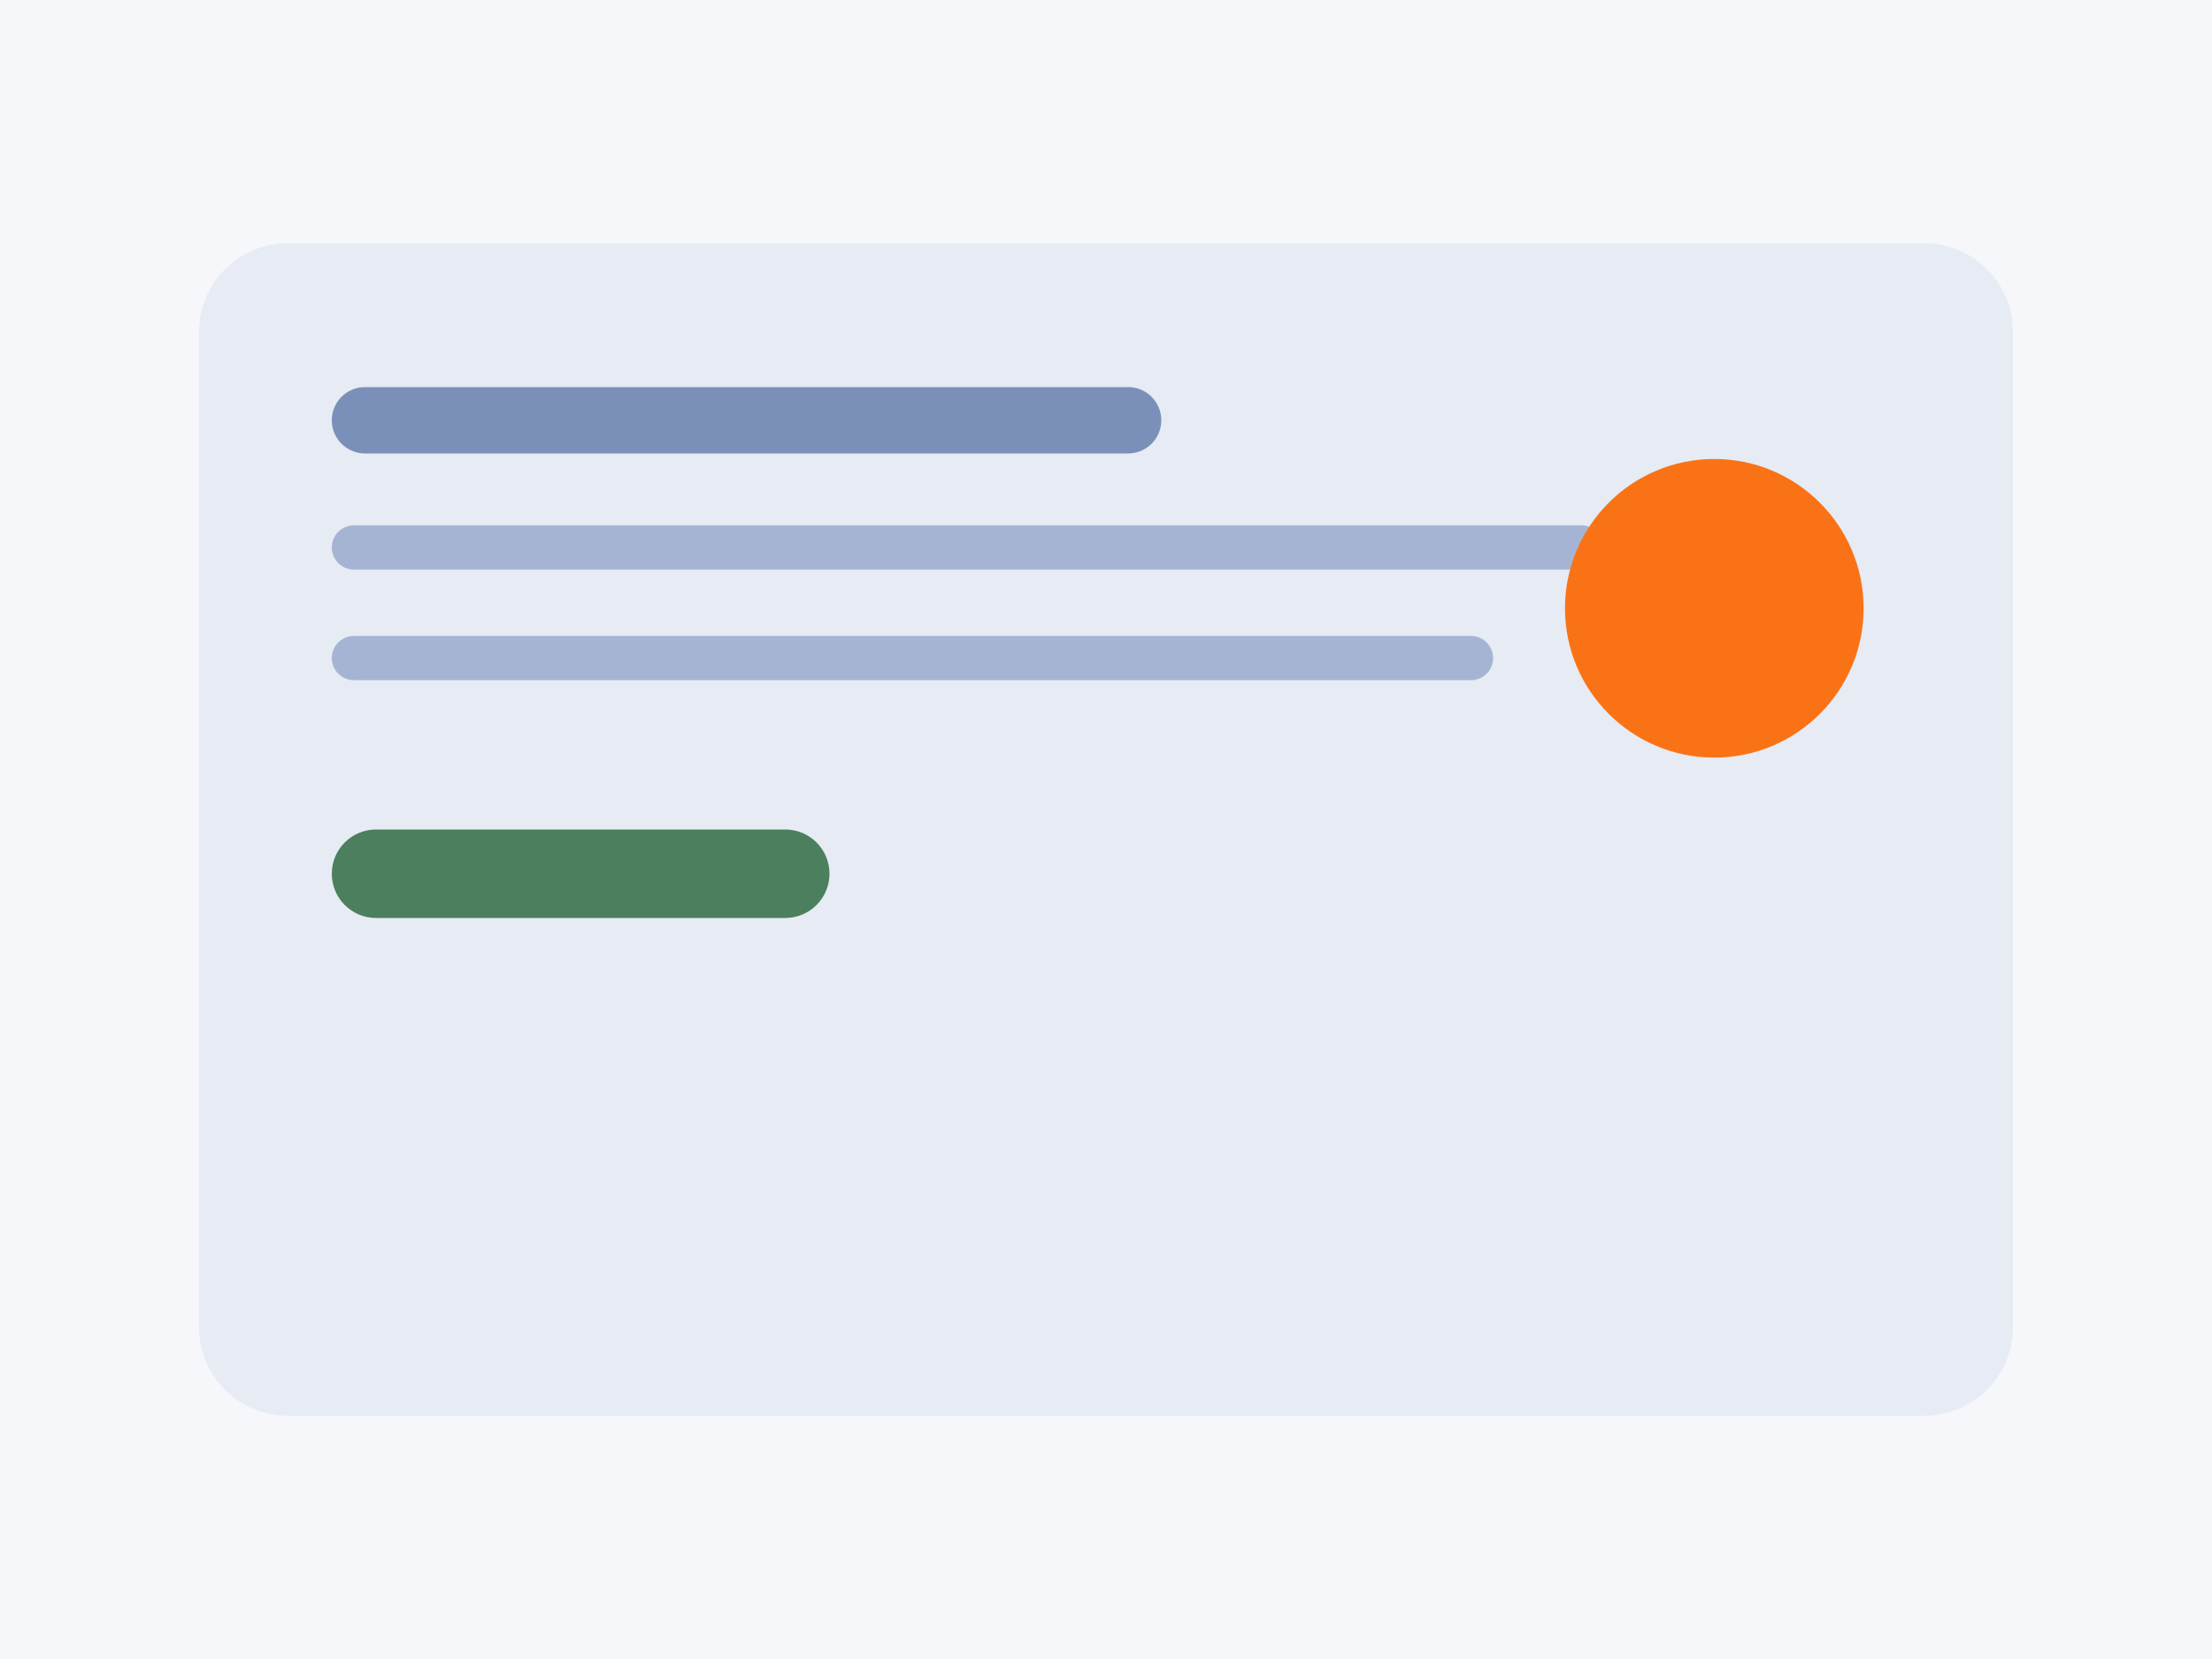
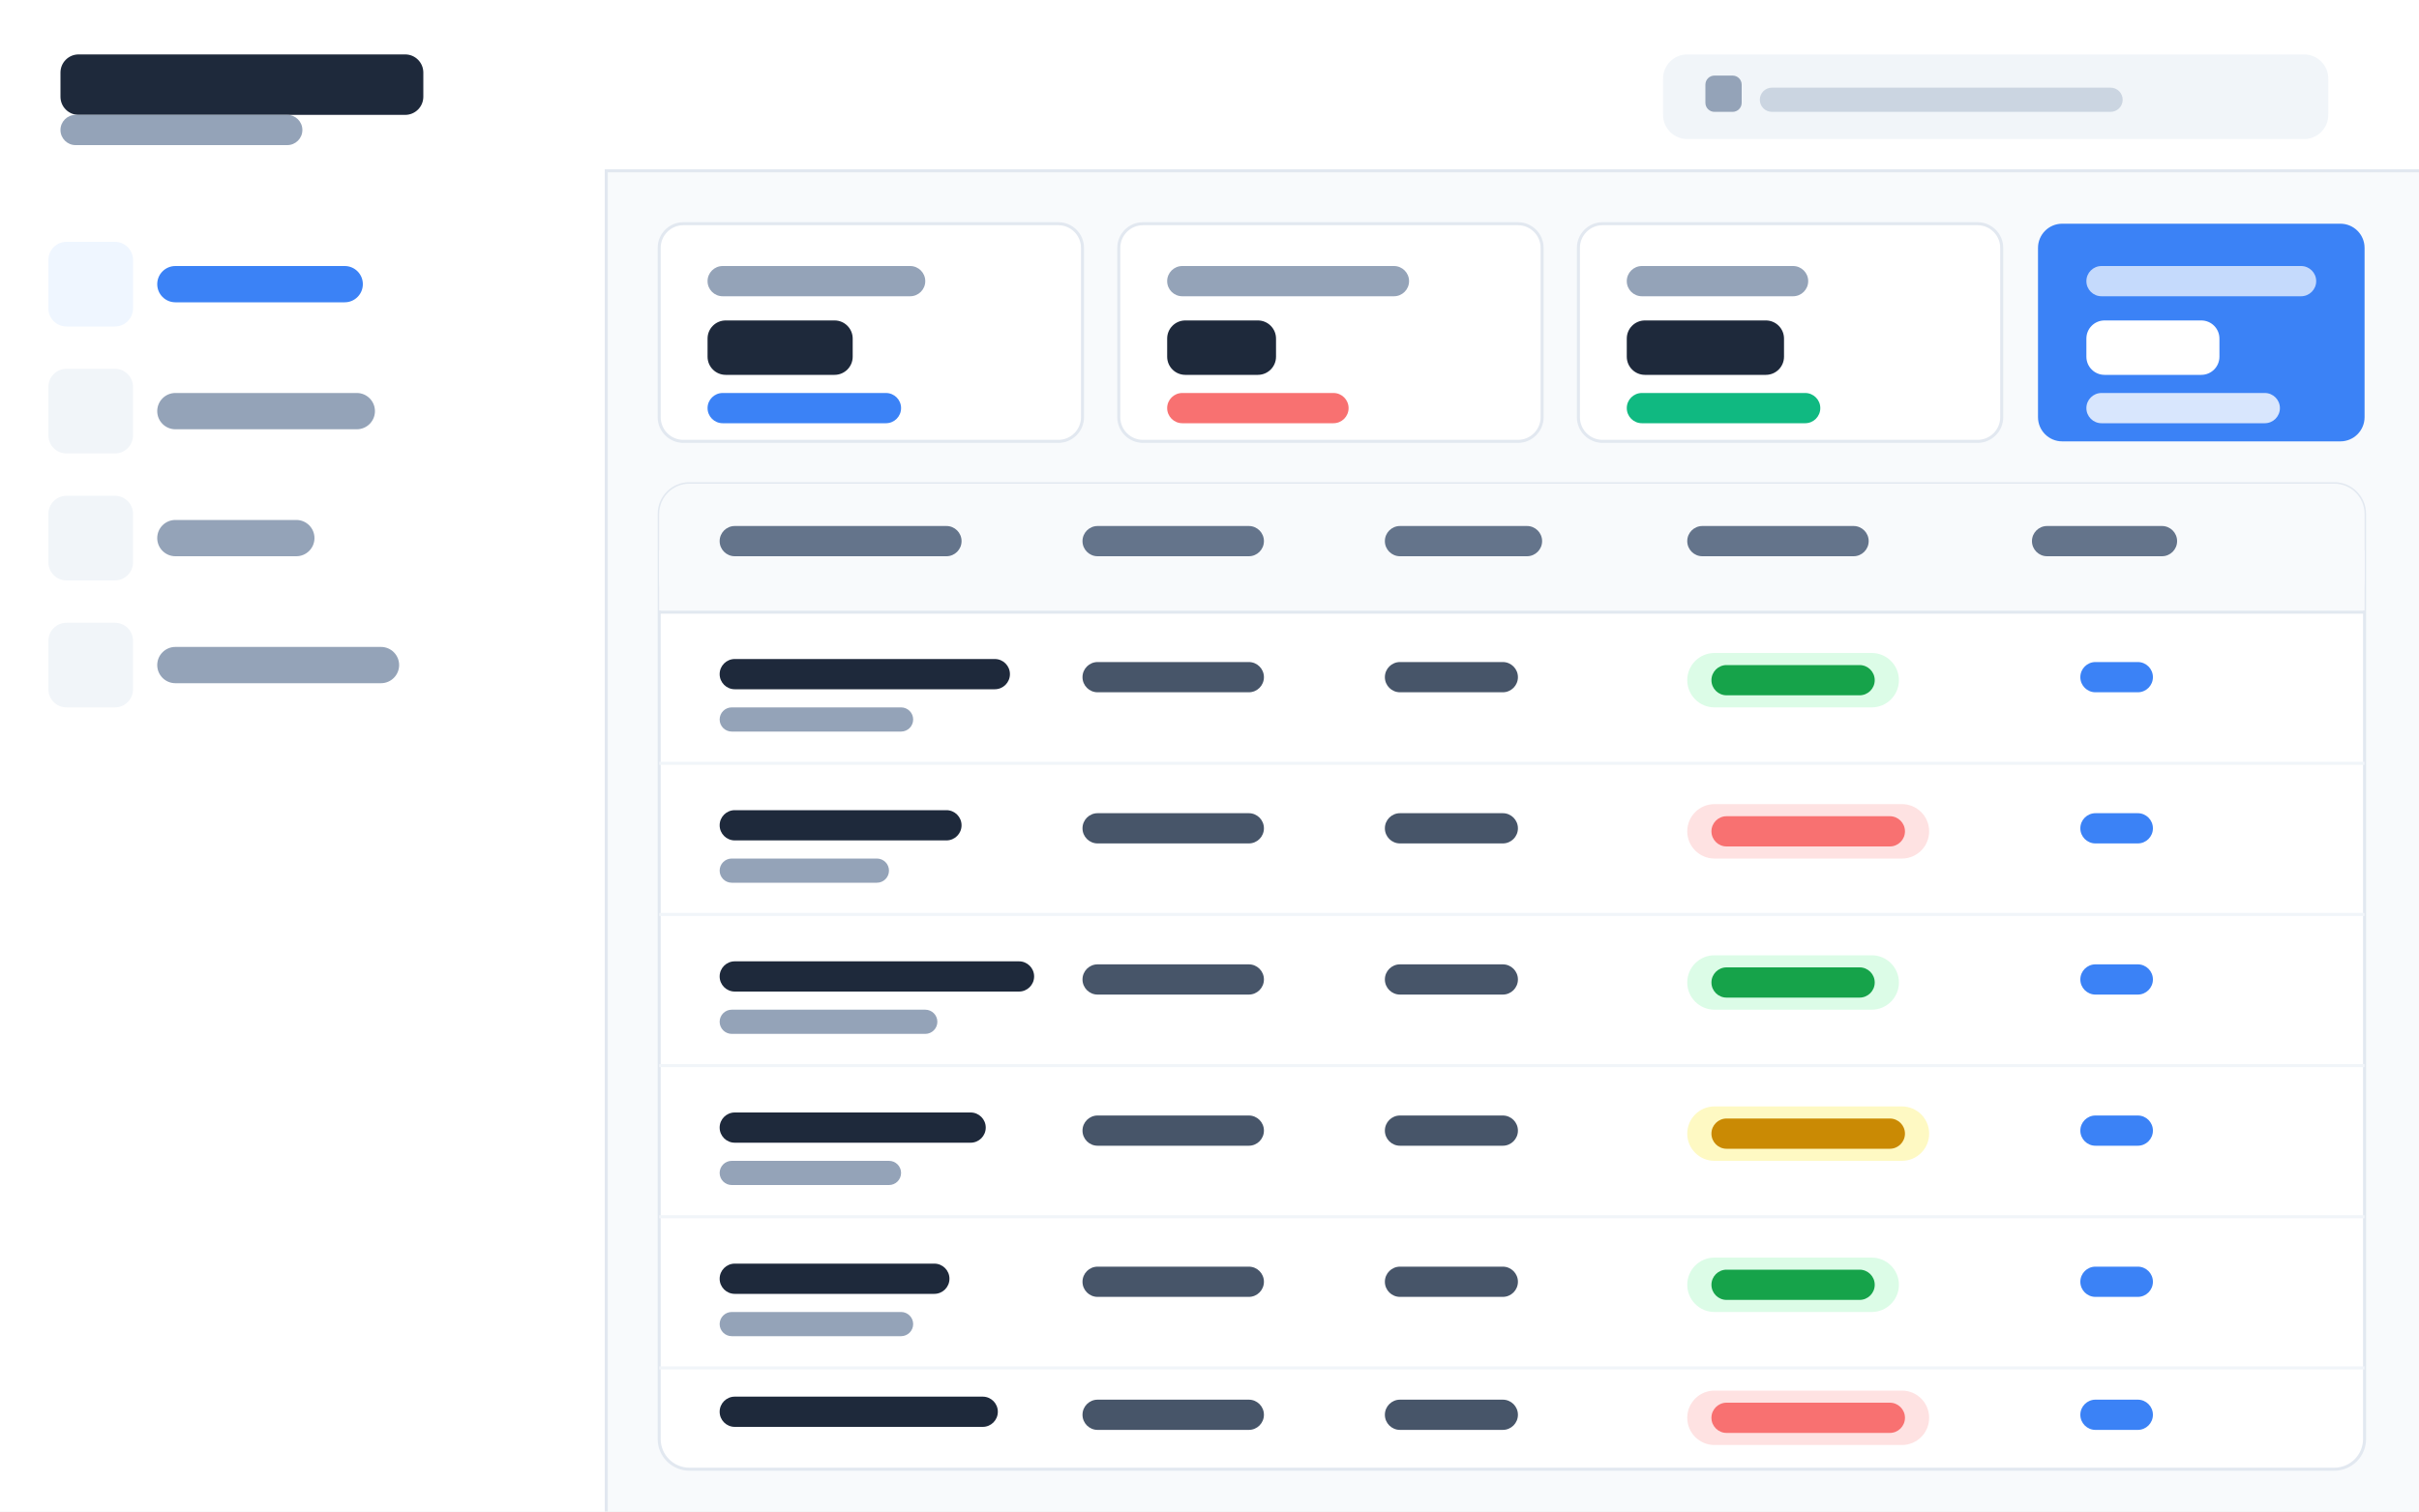
- <svg xmlns="http://www.w3.org/2000/svg" width="800" height="600" viewBox="0 0 800 600" fill="none">
-   <rect width="800" height="600" fill="#F5F7FB" />
-   <rect x="72" y="88" width="656" height="424" rx="32" fill="#E6EBF4" />
-   <rect x="120" y="140" width="300" height="24" rx="12" fill="#7A90B8" />
-   <rect x="120" y="190" width="460" height="16" rx="8" fill="#A6B4D4" />
-   <rect x="120" y="230" width="420" height="16" rx="8" fill="#A6B4D4" />
-   <rect x="120" y="300" width="180" height="32" rx="16" fill="#4C7F5E" />
-   <circle cx="620" cy="220" r="54" fill="#F97316" />
+ <svg xmlns="http://www.w3.org/2000/svg" width="800" height="500" viewBox="0 0 800 500" fill="none">
+   <rect width="800" height="500" fill="#F8FAFC" />
+   <rect width="800" height="56" fill="white" />
+   <rect width="800" height="1" y="56" fill="#E2E8F0" />
+   <rect x="20" y="18" width="120" height="20" rx="6" fill="#1E293B" />
+   <rect x="20" y="38" width="80" height="10" rx="5" fill="#94A3B8" />
+   <rect x="550" y="18" width="220" height="28" rx="8" fill="#F1F5F9" />
+   <rect x="564" y="25" width="12" height="12" rx="3" fill="#94A3B8" />
+   <rect x="582" y="29" width="120" height="8" rx="4" fill="#CBD5E1" />
+   <rect x="0" y="56" width="200" height="444" fill="white" />
+   <rect x="200" y="56" width="1" height="444" fill="#E2E8F0" />
+   <rect x="16" y="80" width="28" height="28" rx="6" fill="#EFF6FF" />
+   <rect x="52" y="88" width="68" height="12" rx="6" fill="#3B82F6" />
+   <rect x="16" y="122" width="28" height="28" rx="6" fill="#F1F5F9" />
+   <rect x="52" y="130" width="72" height="12" rx="6" fill="#94A3B8" />
+   <rect x="16" y="164" width="28" height="28" rx="6" fill="#F1F5F9" />
+   <rect x="52" y="172" width="52" height="12" rx="6" fill="#94A3B8" />
+   <rect x="16" y="206" width="28" height="28" rx="6" fill="#F1F5F9" />
+   <rect x="52" y="214" width="80" height="12" rx="6" fill="#94A3B8" />
+   <rect x="218" y="74" width="140" height="72" rx="8" fill="white" stroke="#E2E8F0" stroke-width="1" />
+   <rect x="234" y="88" width="72" height="10" rx="5" fill="#94A3B8" />
+   <rect x="234" y="106" width="48" height="18" rx="6" fill="#1E293B" />
+   <rect x="234" y="130" width="64" height="10" rx="5" fill="#3B82F6" />
+   <rect x="370" y="74" width="140" height="72" rx="8" fill="white" stroke="#E2E8F0" stroke-width="1" />
+   <rect x="386" y="88" width="80" height="10" rx="5" fill="#94A3B8" />
+   <rect x="386" y="106" width="36" height="18" rx="6" fill="#1E293B" />
+   <rect x="386" y="130" width="60" height="10" rx="5" fill="#F87171" />
+   <rect x="522" y="74" width="140" height="72" rx="8" fill="white" stroke="#E2E8F0" stroke-width="1" />
+   <rect x="538" y="88" width="60" height="10" rx="5" fill="#94A3B8" />
+   <rect x="538" y="106" width="52" height="18" rx="6" fill="#1E293B" />
+   <rect x="538" y="130" width="64" height="10" rx="5" fill="#10B981" />
+   <rect x="674" y="74" width="108" height="72" rx="8" fill="#3B82F6" />
+   <rect x="690" y="88" width="76" height="10" rx="5" fill="white" opacity="0.7" />
+   <rect x="690" y="106" width="44" height="18" rx="6" fill="white" />
+   <rect x="690" y="130" width="64" height="10" rx="5" fill="white" opacity="0.8" />
+   <rect x="218" y="160" width="564" height="326" rx="10" fill="white" stroke="#E2E8F0" stroke-width="1" />
+   <rect x="218" y="160" width="564" height="42" rx="10" fill="#F8FAFC" />
+   <rect x="218" y="182" width="564" height="20" fill="#F8FAFC" />
+   <rect x="238" y="174" width="80" height="10" rx="5" fill="#64748B" />
+   <rect x="358" y="174" width="60" height="10" rx="5" fill="#64748B" />
+   <rect x="458" y="174" width="52" height="10" rx="5" fill="#64748B" />
+   <rect x="558" y="174" width="60" height="10" rx="5" fill="#64748B" />
+   <rect x="672" y="174" width="48" height="10" rx="5" fill="#64748B" />
+   <rect x="218" y="202" width="564" height="1" fill="#E2E8F0" />
+   <rect x="238" y="218" width="96" height="10" rx="5" fill="#1E293B" />
+   <rect x="238" y="234" width="64" height="8" rx="4" fill="#94A3B8" />
+   <rect x="358" y="219" width="60" height="10" rx="5" fill="#475569" />
+   <rect x="458" y="219" width="44" height="10" rx="5" fill="#475569" />
+   <rect x="558" y="216" width="70" height="18" rx="9" fill="#DCFCE7" />
+   <rect x="566" y="220" width="54" height="10" rx="5" fill="#16A34A" />
+   <rect x="688" y="219" width="24" height="10" rx="5" fill="#3B82F6" />
+   <rect x="218" y="252" width="564" height="1" fill="#F1F5F9" />
+   <rect x="238" y="268" width="80" height="10" rx="5" fill="#1E293B" />
+   <rect x="238" y="284" width="56" height="8" rx="4" fill="#94A3B8" />
+   <rect x="358" y="269" width="60" height="10" rx="5" fill="#475569" />
+   <rect x="458" y="269" width="44" height="10" rx="5" fill="#475569" />
+   <rect x="558" y="266" width="80" height="18" rx="9" fill="#FEE2E2" />
+   <rect x="566" y="270" width="64" height="10" rx="5" fill="#F87171" />
+   <rect x="688" y="269" width="24" height="10" rx="5" fill="#3B82F6" />
+   <rect x="218" y="302" width="564" height="1" fill="#F1F5F9" />
+   <rect x="238" y="318" width="104" height="10" rx="5" fill="#1E293B" />
+   <rect x="238" y="334" width="72" height="8" rx="4" fill="#94A3B8" />
+   <rect x="358" y="319" width="60" height="10" rx="5" fill="#475569" />
+   <rect x="458" y="319" width="44" height="10" rx="5" fill="#475569" />
+   <rect x="558" y="316" width="70" height="18" rx="9" fill="#DCFCE7" />
+   <rect x="566" y="320" width="54" height="10" rx="5" fill="#16A34A" />
+   <rect x="688" y="319" width="24" height="10" rx="5" fill="#3B82F6" />
+   <rect x="218" y="352" width="564" height="1" fill="#F1F5F9" />
+   <rect x="238" y="368" width="88" height="10" rx="5" fill="#1E293B" />
+   <rect x="238" y="384" width="60" height="8" rx="4" fill="#94A3B8" />
+   <rect x="358" y="369" width="60" height="10" rx="5" fill="#475569" />
+   <rect x="458" y="369" width="44" height="10" rx="5" fill="#475569" />
+   <rect x="558" y="366" width="80" height="18" rx="9" fill="#FEF9C3" />
+   <rect x="566" y="370" width="64" height="10" rx="5" fill="#CA8A04" />
+   <rect x="688" y="369" width="24" height="10" rx="5" fill="#3B82F6" />
+   <rect x="218" y="402" width="564" height="1" fill="#F1F5F9" />
+   <rect x="238" y="418" width="76" height="10" rx="5" fill="#1E293B" />
+   <rect x="238" y="434" width="64" height="8" rx="4" fill="#94A3B8" />
+   <rect x="358" y="419" width="60" height="10" rx="5" fill="#475569" />
+   <rect x="458" y="419" width="44" height="10" rx="5" fill="#475569" />
+   <rect x="558" y="416" width="70" height="18" rx="9" fill="#DCFCE7" />
+   <rect x="566" y="420" width="54" height="10" rx="5" fill="#16A34A" />
+   <rect x="688" y="419" width="24" height="10" rx="5" fill="#3B82F6" />
+   <rect x="218" y="452" width="564" height="1" fill="#F1F5F9" />
+   <rect x="238" y="462" width="92" height="10" rx="5" fill="#1E293B" />
+   <rect x="358" y="463" width="60" height="10" rx="5" fill="#475569" />
+   <rect x="458" y="463" width="44" height="10" rx="5" fill="#475569" />
+   <rect x="558" y="460" width="80" height="18" rx="9" fill="#FEE2E2" />
+   <rect x="566" y="464" width="64" height="10" rx="5" fill="#F87171" />
+   <rect x="688" y="463" width="24" height="10" rx="5" fill="#3B82F6" />
</svg>
